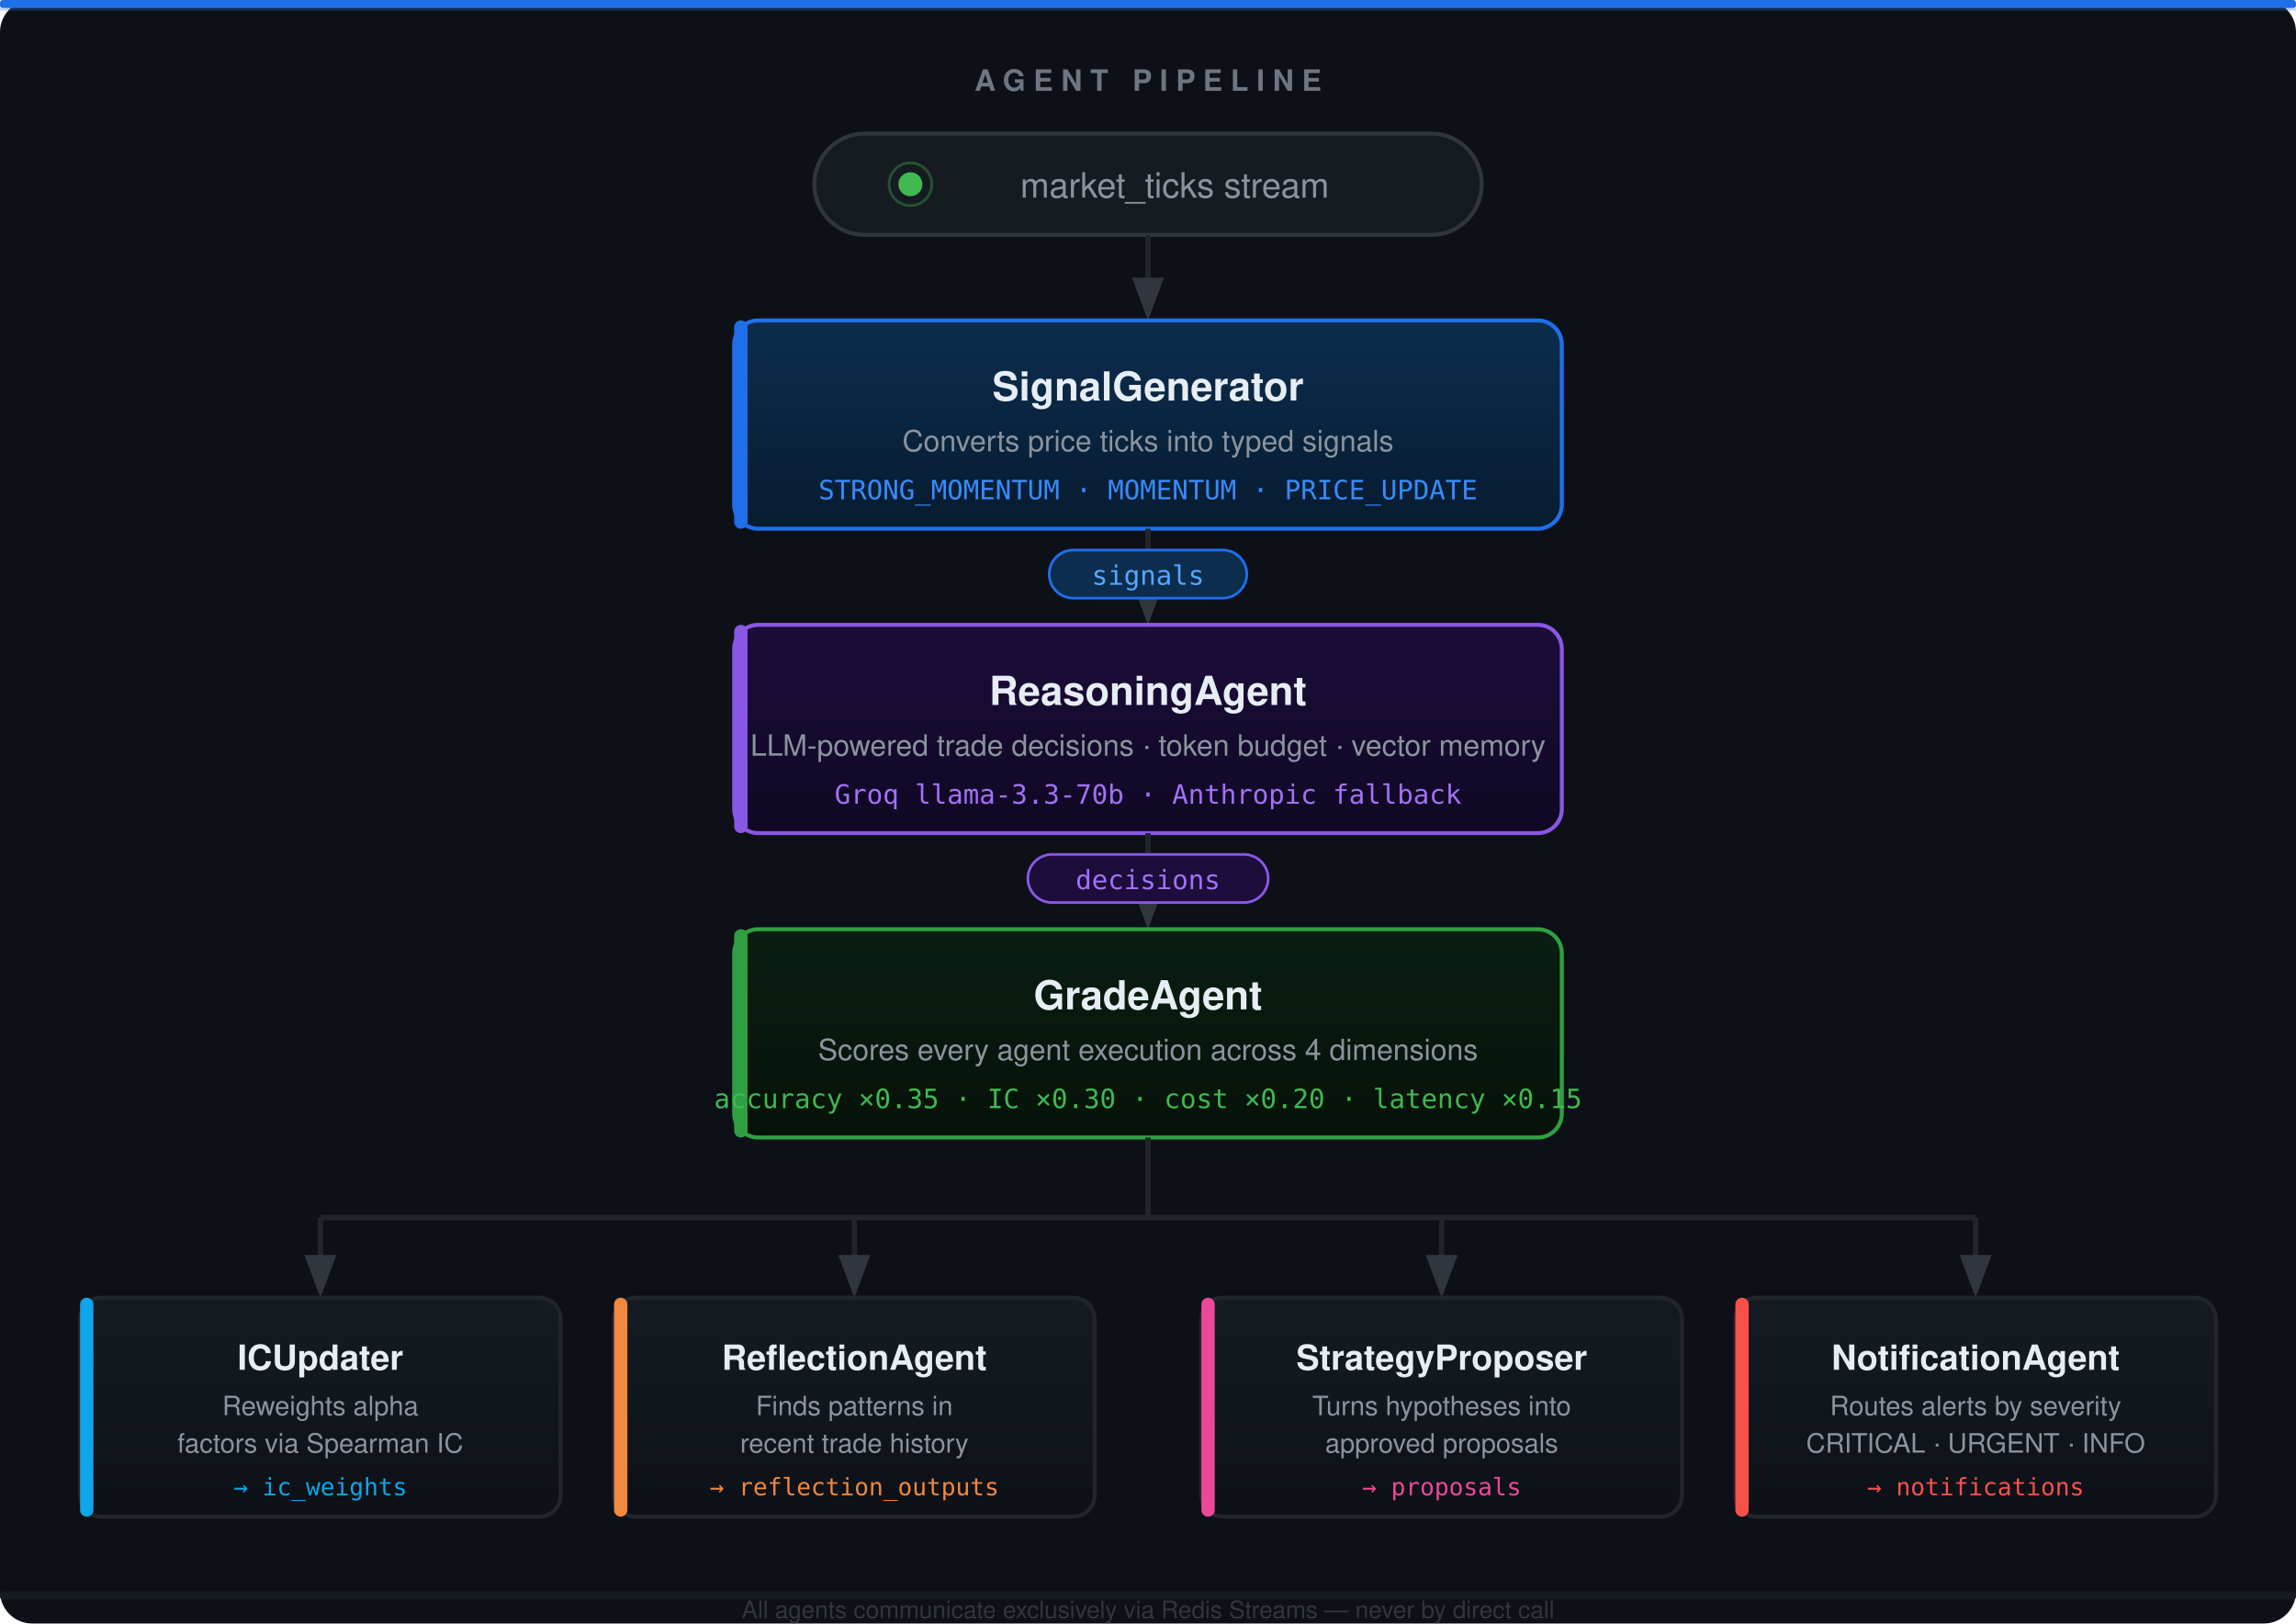
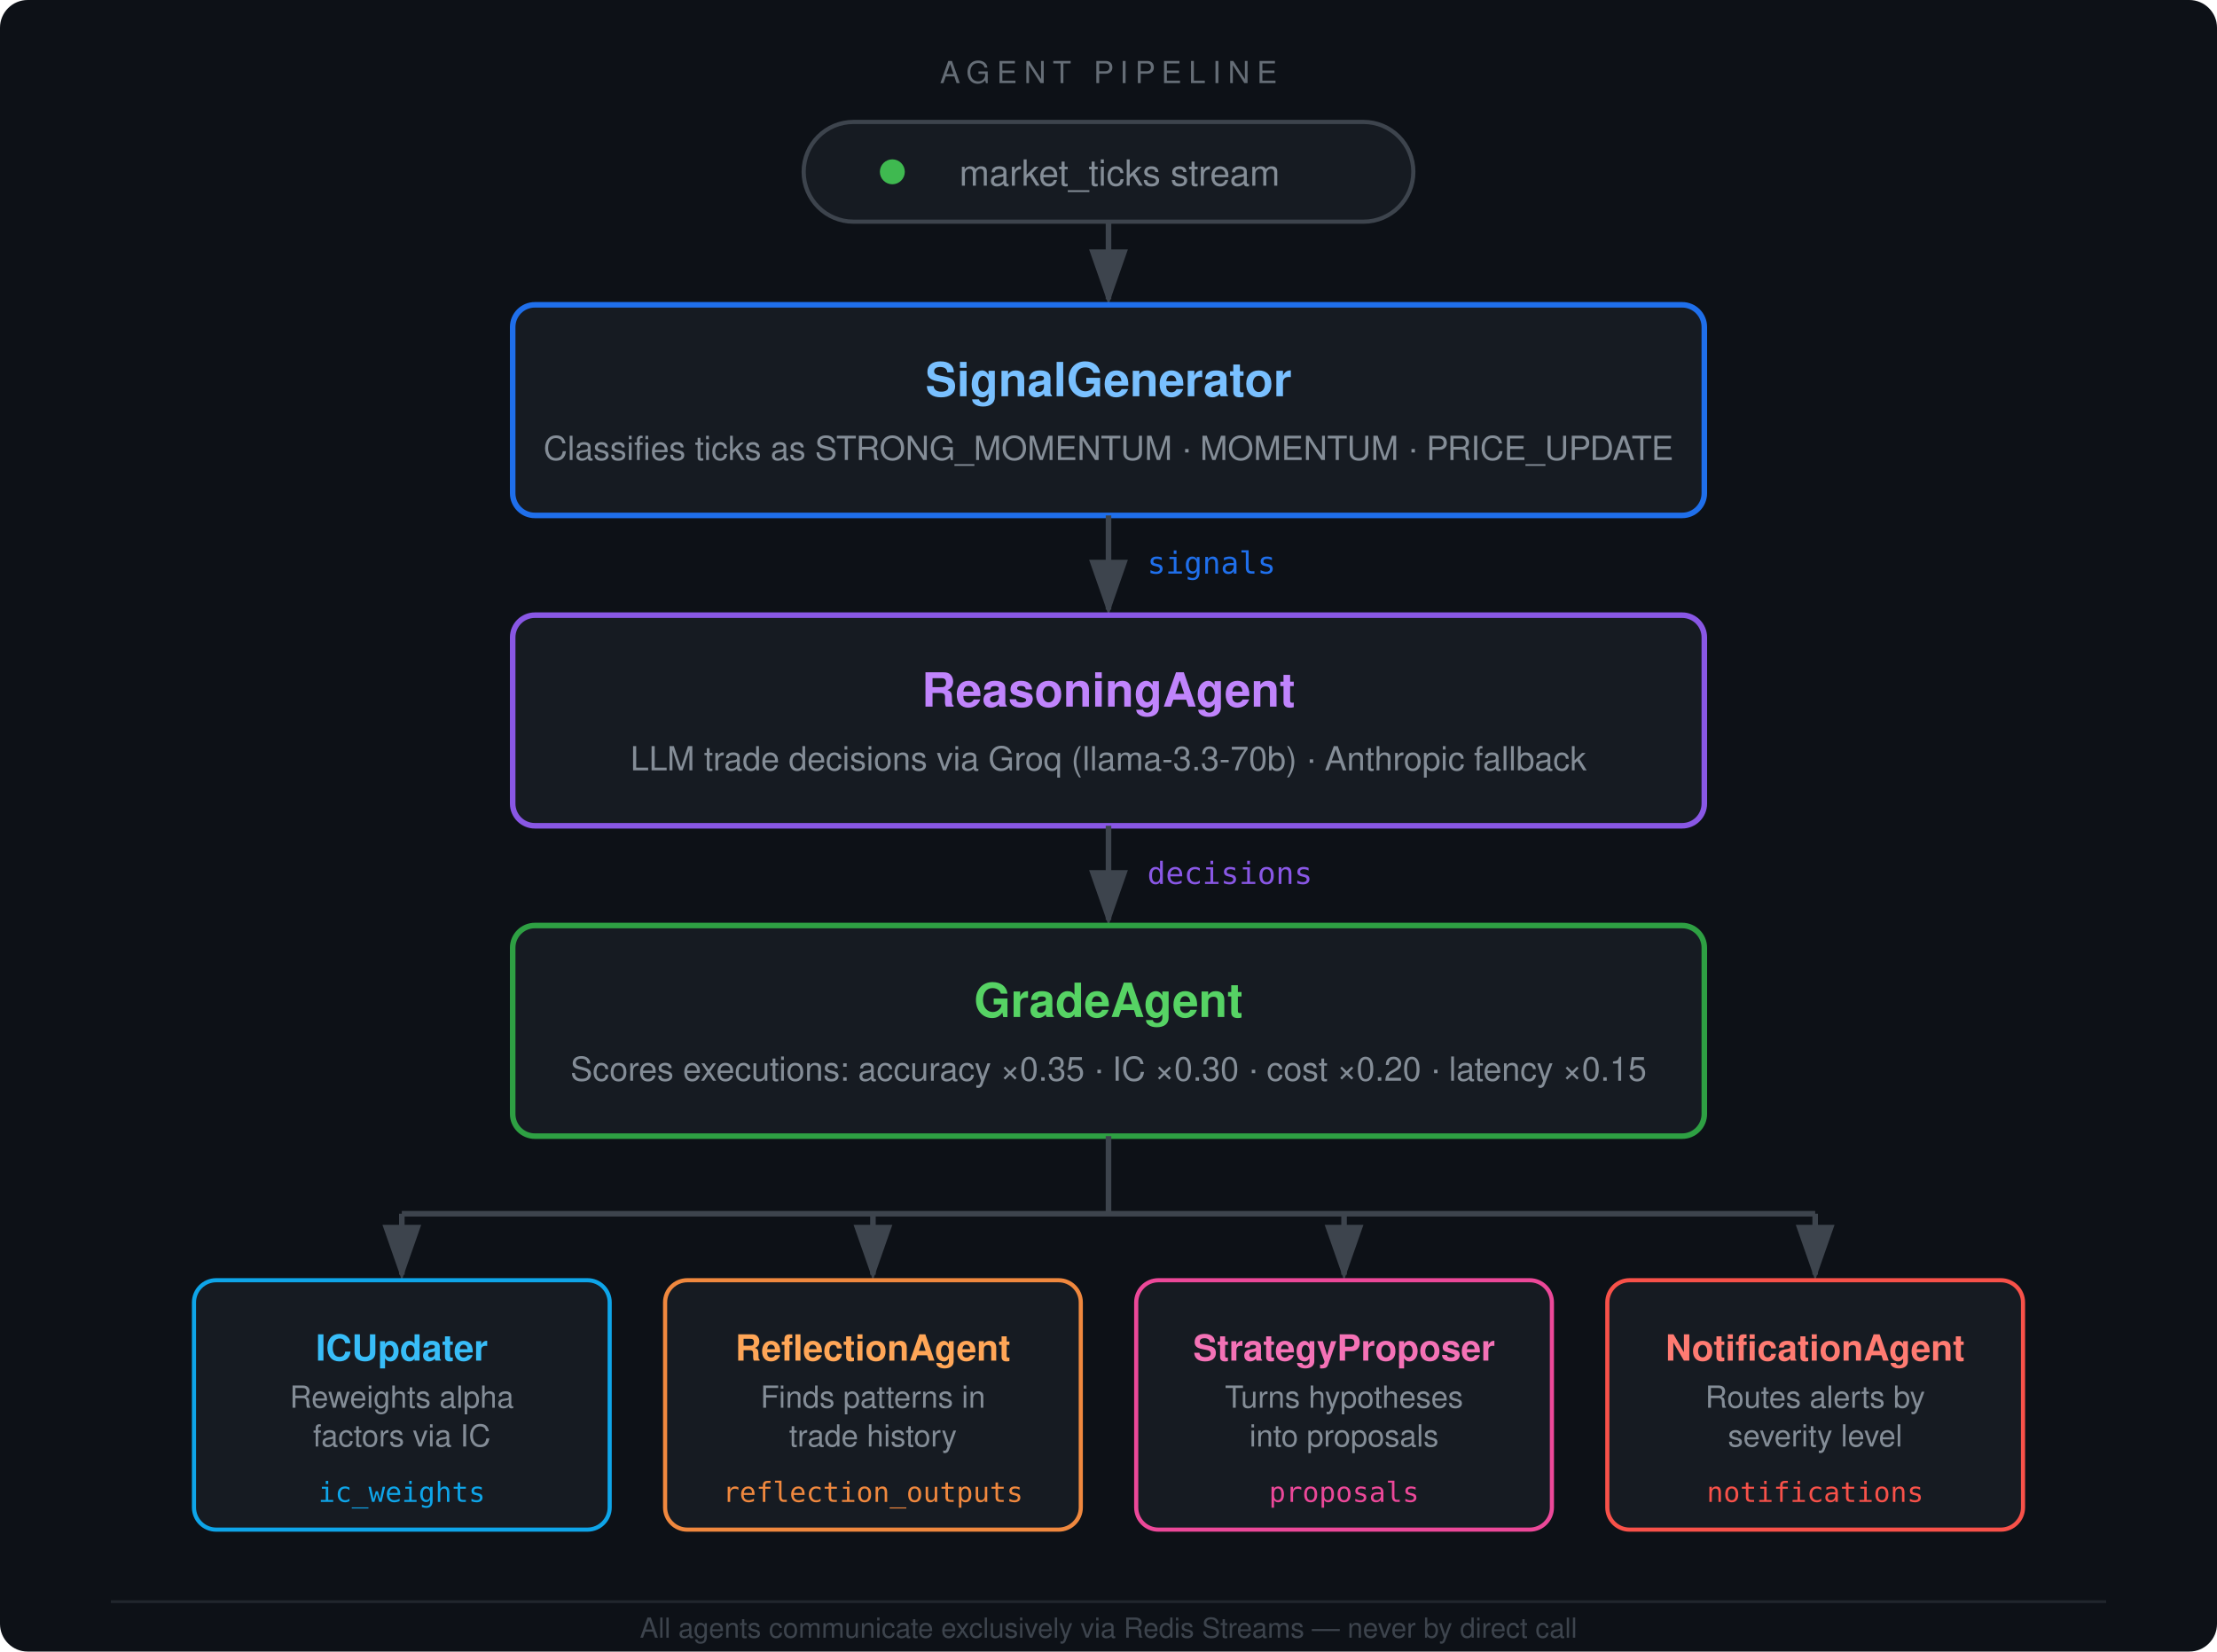
- <svg xmlns="http://www.w3.org/2000/svg" viewBox="0 0 860 608" width="860" height="608">
+ <svg xmlns="http://www.w3.org/2000/svg" viewBox="0 0 800 596" width="800" height="596">
  <defs>
-     <marker id="arr" markerWidth="8" markerHeight="6" refX="7" refY="3" orient="auto">
-       <polygon points="0 0, 8 3, 0 6" fill="#30363d" />
+     <marker id="a" markerWidth="10" markerHeight="7" refX="9" refY="3.5" orient="auto">
+       <polygon points="0 0,10 3.5,0 7" fill="#3d444d" />
    </marker>
-     <linearGradient id="sg-fill" x1="0" y1="0" x2="0" y2="1">
-       <stop offset="0%" stop-color="#0c2d4e" />
-       <stop offset="100%" stop-color="#071c30" />
-     </linearGradient>
-     <linearGradient id="ra-fill" x1="0" y1="0" x2="0" y2="1">
-       <stop offset="0%" stop-color="#1c0d3a" />
-       <stop offset="100%" stop-color="#100824" />
-     </linearGradient>
-     <linearGradient id="ga-fill" x1="0" y1="0" x2="0" y2="1">
-       <stop offset="0%" stop-color="#0a1e12" />
-       <stop offset="100%" stop-color="#061209" />
-     </linearGradient>
-     <linearGradient id="bot-fill" x1="0" y1="0" x2="0" y2="1">
-       <stop offset="0%" stop-color="#161b22" />
-       <stop offset="100%" stop-color="#0d1117" />
-     </linearGradient>
  </defs>
-   <rect width="860" height="608" fill="#0d1117" rx="12" />
-   <rect x="0" y="0" width="860" height="3" rx="1" fill="#1f6feb" />
-   <rect x="0" y="3" width="860" height="1" fill="#1f6feb" opacity="0.3" />
-   <text x="430" y="34" text-anchor="middle" font-family="-apple-system, BlinkMacSystemFont, 'Segoe UI', Helvetica, Arial, sans-serif" font-size="11" font-weight="600" fill="#6e7681" letter-spacing="3">
-     AGENT  PIPELINE
+   <rect width="800" height="596" fill="#0d1117" rx="10" />
+   <text x="400" y="30" text-anchor="middle" font-family="-apple-system,BlinkMacSystemFont,'Segoe UI',Helvetica,Arial,sans-serif" font-size="11" font-weight="500" fill="#656d76" letter-spacing="2.5">
+     AGENT PIPELINE
  </text>
-   <rect x="305" y="50" width="250" height="38" rx="19" fill="#161b22" stroke="#30363d" stroke-width="1.5" />
-   <circle cx="341" cy="69" r="4.5" fill="#3fb950" />
-   <circle cx="341" cy="69" r="8" fill="none" stroke="#3fb950" stroke-width="1" opacity="0.35" />
-   <text x="440" y="74" font-family="-apple-system, BlinkMacSystemFont, 'Segoe UI', Helvetica, Arial, sans-serif" font-size="13" fill="#8b949e" text-anchor="middle">
+   <rect x="290" y="44" width="220" height="36" rx="18" fill="#161b22" stroke="#3d444d" stroke-width="1.5" />
+   <circle cx="322" cy="62" r="4.5" fill="#3fb950" />
+   <text x="404" y="67" text-anchor="middle" font-family="-apple-system,BlinkMacSystemFont,'Segoe UI',Helvetica,Arial,sans-serif" font-size="13" fill="#848d97">
    market_ticks stream
  </text>
-   <line x1="430" y1="88" x2="430" y2="118" stroke="#21262d" stroke-width="2" marker-end="url(#arr)" />
-   <rect x="275" y="120" width="310" height="78" rx="9" fill="url(#sg-fill)" stroke="#1f6feb" stroke-width="1.5" />
-   <rect x="275" y="120" width="5" height="78" rx="2.5" fill="#1f6feb" />
-   <text x="430" y="150" font-family="-apple-system, BlinkMacSystemFont, 'Segoe UI', Helvetica, Arial, sans-serif" font-size="15" font-weight="700" fill="#e6edf3" text-anchor="middle">
+   <line x1="400" y1="80" x2="400" y2="108" stroke="#3d444d" stroke-width="2" marker-end="url(#a)" />
+   <rect x="185" y="110" width="430" height="76" rx="8" fill="#161b22" stroke="#1f6feb" stroke-width="2" />
+   <text x="400" y="143" text-anchor="middle" font-family="-apple-system,BlinkMacSystemFont,'Segoe UI',Helvetica,Arial,sans-serif" font-size="17" font-weight="700" fill="#79c0ff">
    SignalGenerator
  </text>
-   <text x="430" y="169" font-family="-apple-system, BlinkMacSystemFont, 'Segoe UI', Helvetica, Arial, sans-serif" font-size="11" fill="#8b949e" text-anchor="middle">
-     Converts price ticks into typed signals
+   <text x="400" y="166" text-anchor="middle" font-family="-apple-system,BlinkMacSystemFont,'Segoe UI',Helvetica,Arial,sans-serif" font-size="12" fill="#848d97">
+     Classifies ticks as STRONG_MOMENTUM · MOMENTUM · PRICE_UPDATE
  </text>
-   <text x="430" y="187" font-family="ui-monospace, SFMono-Regular, Consolas, monospace" font-size="10" fill="#388bfd" text-anchor="middle">
-     STRONG_MOMENTUM · MOMENTUM · PRICE_UPDATE
-   </text>
-   <line x1="430" y1="198" x2="430" y2="232" stroke="#21262d" stroke-width="2" marker-end="url(#arr)" />
-   <rect x="393" y="206" width="74" height="18" rx="9" fill="#0c2d4e" stroke="#1f6feb" stroke-width="1" />
-   <text x="430" y="219" font-family="ui-monospace, SFMono-Regular, Consolas, monospace" font-size="10" fill="#58a6ff" text-anchor="middle">signals</text>
-   <rect x="275" y="234" width="310" height="78" rx="9" fill="url(#ra-fill)" stroke="#8957e5" stroke-width="1.5" />
-   <rect x="275" y="234" width="5" height="78" rx="2.5" fill="#8957e5" />
-   <text x="430" y="264" font-family="-apple-system, BlinkMacSystemFont, 'Segoe UI', Helvetica, Arial, sans-serif" font-size="15" font-weight="700" fill="#e6edf3" text-anchor="middle">
+   <line x1="400" y1="186" x2="400" y2="220" stroke="#3d444d" stroke-width="2" marker-end="url(#a)" />
+   <text x="414" y="207" font-family="ui-monospace,'SF Mono',Consolas,monospace" font-size="11" fill="#1f6feb">signals</text>
+   <rect x="185" y="222" width="430" height="76" rx="8" fill="#161b22" stroke="#8957e5" stroke-width="2" />
+   <text x="400" y="255" text-anchor="middle" font-family="-apple-system,BlinkMacSystemFont,'Segoe UI',Helvetica,Arial,sans-serif" font-size="17" font-weight="700" fill="#c084fc">
    ReasoningAgent
  </text>
-   <text x="430" y="283" font-family="-apple-system, BlinkMacSystemFont, 'Segoe UI', Helvetica, Arial, sans-serif" font-size="11" fill="#8b949e" text-anchor="middle">
-     LLM-powered trade decisions  ·  token budget  ·  vector memory
+   <text x="400" y="278" text-anchor="middle" font-family="-apple-system,BlinkMacSystemFont,'Segoe UI',Helvetica,Arial,sans-serif" font-size="12" fill="#848d97">
+     LLM trade decisions via Groq (llama-3.3-70b) · Anthropic fallback
  </text>
-   <text x="430" y="301" font-family="ui-monospace, SFMono-Regular, Consolas, monospace" font-size="10" fill="#a371f7" text-anchor="middle">
-     Groq llama-3.3-70b  ·  Anthropic fallback
-   </text>
-   <line x1="430" y1="312" x2="430" y2="346" stroke="#21262d" stroke-width="2" marker-end="url(#arr)" />
-   <rect x="385" y="320" width="90" height="18" rx="9" fill="#1c0d3a" stroke="#8957e5" stroke-width="1" />
-   <text x="430" y="333" font-family="ui-monospace, SFMono-Regular, Consolas, monospace" font-size="10" fill="#a371f7" text-anchor="middle">decisions</text>
-   <rect x="275" y="348" width="310" height="78" rx="9" fill="url(#ga-fill)" stroke="#2ea043" stroke-width="1.5" />
-   <rect x="275" y="348" width="5" height="78" rx="2.5" fill="#2ea043" />
-   <text x="430" y="378" font-family="-apple-system, BlinkMacSystemFont, 'Segoe UI', Helvetica, Arial, sans-serif" font-size="15" font-weight="700" fill="#e6edf3" text-anchor="middle">
+   <line x1="400" y1="298" x2="400" y2="332" stroke="#3d444d" stroke-width="2" marker-end="url(#a)" />
+   <text x="414" y="319" font-family="ui-monospace,'SF Mono',Consolas,monospace" font-size="11" fill="#8957e5">decisions</text>
+   <rect x="185" y="334" width="430" height="76" rx="8" fill="#161b22" stroke="#2ea043" stroke-width="2" />
+   <text x="400" y="367" text-anchor="middle" font-family="-apple-system,BlinkMacSystemFont,'Segoe UI',Helvetica,Arial,sans-serif" font-size="17" font-weight="700" fill="#56d364">
    GradeAgent
  </text>
-   <text x="430" y="397" font-family="-apple-system, BlinkMacSystemFont, 'Segoe UI', Helvetica, Arial, sans-serif" font-size="11" fill="#8b949e" text-anchor="middle">
-     Scores every agent execution across 4 dimensions
+   <text x="400" y="390" text-anchor="middle" font-family="-apple-system,BlinkMacSystemFont,'Segoe UI',Helvetica,Arial,sans-serif" font-size="12" fill="#848d97">
+     Scores executions: accuracy ×0.35 · IC ×0.30 · cost ×0.20 · latency ×0.15
  </text>
-   <text x="430" y="415" font-family="ui-monospace, SFMono-Regular, Consolas, monospace" font-size="10" fill="#3fb950" text-anchor="middle">
-     accuracy ×0.35  ·  IC ×0.30  ·  cost ×0.20  ·  latency ×0.15
-   </text>
-   <line x1="430" y1="426" x2="430" y2="456" stroke="#21262d" stroke-width="2" />
-   <line x1="120" y1="456" x2="740" y2="456" stroke="#21262d" stroke-width="2" />
-   <line x1="120" y1="456" x2="120" y2="484" stroke="#21262d" stroke-width="2" marker-end="url(#arr)" />
-   <line x1="320" y1="456" x2="320" y2="484" stroke="#21262d" stroke-width="2" marker-end="url(#arr)" />
-   <line x1="540" y1="456" x2="540" y2="484" stroke="#21262d" stroke-width="2" marker-end="url(#arr)" />
-   <line x1="740" y1="456" x2="740" y2="484" stroke="#21262d" stroke-width="2" marker-end="url(#arr)" />
-   <rect x="30" y="486" width="180" height="82" rx="8" fill="url(#bot-fill)" stroke="#21262d" stroke-width="1.5" />
-   <rect x="30" y="486" width="5" height="82" rx="2.5" fill="#0ea5e9" />
-   <text x="120" y="513" font-family="-apple-system, BlinkMacSystemFont, 'Segoe UI', Helvetica, Arial, sans-serif" font-size="13" font-weight="600" fill="#e6edf3" text-anchor="middle">ICUpdater</text>
-   <text x="120" y="530" font-family="-apple-system, BlinkMacSystemFont, 'Segoe UI', Helvetica, Arial, sans-serif" font-size="10" fill="#8b949e" text-anchor="middle">Reweights alpha</text>
-   <text x="120" y="544" font-family="-apple-system, BlinkMacSystemFont, 'Segoe UI', Helvetica, Arial, sans-serif" font-size="10" fill="#8b949e" text-anchor="middle">factors via Spearman IC</text>
-   <text x="120" y="560" font-family="ui-monospace, SFMono-Regular, Consolas, monospace" font-size="9" fill="#0ea5e9" text-anchor="middle">→ ic_weights</text>
-   <rect x="230" y="486" width="180" height="82" rx="8" fill="url(#bot-fill)" stroke="#21262d" stroke-width="1.5" />
-   <rect x="230" y="486" width="5" height="82" rx="2.5" fill="#f0883e" />
-   <text x="320" y="513" font-family="-apple-system, BlinkMacSystemFont, 'Segoe UI', Helvetica, Arial, sans-serif" font-size="13" font-weight="600" fill="#e6edf3" text-anchor="middle">ReflectionAgent</text>
-   <text x="320" y="530" font-family="-apple-system, BlinkMacSystemFont, 'Segoe UI', Helvetica, Arial, sans-serif" font-size="10" fill="#8b949e" text-anchor="middle">Finds patterns in</text>
-   <text x="320" y="544" font-family="-apple-system, BlinkMacSystemFont, 'Segoe UI', Helvetica, Arial, sans-serif" font-size="10" fill="#8b949e" text-anchor="middle">recent trade history</text>
-   <text x="320" y="560" font-family="ui-monospace, SFMono-Regular, Consolas, monospace" font-size="9" fill="#f0883e" text-anchor="middle">→ reflection_outputs</text>
-   <rect x="450" y="486" width="180" height="82" rx="8" fill="url(#bot-fill)" stroke="#21262d" stroke-width="1.5" />
-   <rect x="450" y="486" width="5" height="82" rx="2.5" fill="#ec4899" />
-   <text x="540" y="513" font-family="-apple-system, BlinkMacSystemFont, 'Segoe UI', Helvetica, Arial, sans-serif" font-size="13" font-weight="600" fill="#e6edf3" text-anchor="middle">StrategyProposer</text>
-   <text x="540" y="530" font-family="-apple-system, BlinkMacSystemFont, 'Segoe UI', Helvetica, Arial, sans-serif" font-size="10" fill="#8b949e" text-anchor="middle">Turns hypotheses into</text>
-   <text x="540" y="544" font-family="-apple-system, BlinkMacSystemFont, 'Segoe UI', Helvetica, Arial, sans-serif" font-size="10" fill="#8b949e" text-anchor="middle">approved proposals</text>
-   <text x="540" y="560" font-family="ui-monospace, SFMono-Regular, Consolas, monospace" font-size="9" fill="#ec4899" text-anchor="middle">→ proposals</text>
-   <rect x="650" y="486" width="180" height="82" rx="8" fill="url(#bot-fill)" stroke="#21262d" stroke-width="1.5" />
-   <rect x="650" y="486" width="5" height="82" rx="2.5" fill="#f85149" />
-   <text x="740" y="513" font-family="-apple-system, BlinkMacSystemFont, 'Segoe UI', Helvetica, Arial, sans-serif" font-size="13" font-weight="600" fill="#e6edf3" text-anchor="middle">NotificationAgent</text>
-   <text x="740" y="530" font-family="-apple-system, BlinkMacSystemFont, 'Segoe UI', Helvetica, Arial, sans-serif" font-size="10" fill="#8b949e" text-anchor="middle">Routes alerts by severity</text>
-   <text x="740" y="544" font-family="-apple-system, BlinkMacSystemFont, 'Segoe UI', Helvetica, Arial, sans-serif" font-size="10" fill="#8b949e" text-anchor="middle">CRITICAL · URGENT · INFO</text>
-   <text x="740" y="560" font-family="ui-monospace, SFMono-Regular, Consolas, monospace" font-size="9" fill="#f85149" text-anchor="middle">→ notifications</text>
-   <rect x="0" y="596" width="860" height="3" rx="1" fill="#161b22" />
-   <text x="430" y="606" font-family="-apple-system, BlinkMacSystemFont, 'Segoe UI', Helvetica, Arial, sans-serif" font-size="9" fill="#30363d" text-anchor="middle">
+   <line x1="400" y1="410" x2="400" y2="438" stroke="#3d444d" stroke-width="2" />
+   <line x1="145" y1="438" x2="655" y2="438" stroke="#3d444d" stroke-width="2" />
+   <line x1="145" y1="438" x2="145" y2="460" stroke="#3d444d" stroke-width="2" marker-end="url(#a)" />
+   <line x1="315" y1="438" x2="315" y2="460" stroke="#3d444d" stroke-width="2" marker-end="url(#a)" />
+   <line x1="485" y1="438" x2="485" y2="460" stroke="#3d444d" stroke-width="2" marker-end="url(#a)" />
+   <line x1="655" y1="438" x2="655" y2="460" stroke="#3d444d" stroke-width="2" marker-end="url(#a)" />
+   <rect x="70" y="462" width="150" height="90" rx="8" fill="#161b22" stroke="#0ea5e9" stroke-width="1.5" />
+   <text x="145" y="491" text-anchor="middle" font-family="-apple-system,BlinkMacSystemFont,'Segoe UI',Helvetica,Arial,sans-serif" font-size="13" font-weight="700" fill="#38bdf8">ICUpdater</text>
+   <text x="145" y="508" text-anchor="middle" font-family="-apple-system,BlinkMacSystemFont,'Segoe UI',Helvetica,Arial,sans-serif" font-size="11" fill="#848d97">Reweights alpha</text>
+   <text x="145" y="522" text-anchor="middle" font-family="-apple-system,BlinkMacSystemFont,'Segoe UI',Helvetica,Arial,sans-serif" font-size="11" fill="#848d97">factors via IC</text>
+   <text x="145" y="542" text-anchor="middle" font-family="ui-monospace,'SF Mono',Consolas,monospace" font-size="10" fill="#0ea5e9">ic_weights</text>
+   <rect x="240" y="462" width="150" height="90" rx="8" fill="#161b22" stroke="#f0883e" stroke-width="1.5" />
+   <text x="315" y="491" text-anchor="middle" font-family="-apple-system,BlinkMacSystemFont,'Segoe UI',Helvetica,Arial,sans-serif" font-size="13" font-weight="700" fill="#ffa657">ReflectionAgent</text>
+   <text x="315" y="508" text-anchor="middle" font-family="-apple-system,BlinkMacSystemFont,'Segoe UI',Helvetica,Arial,sans-serif" font-size="11" fill="#848d97">Finds patterns in</text>
+   <text x="315" y="522" text-anchor="middle" font-family="-apple-system,BlinkMacSystemFont,'Segoe UI',Helvetica,Arial,sans-serif" font-size="11" fill="#848d97">trade history</text>
+   <text x="315" y="542" text-anchor="middle" font-family="ui-monospace,'SF Mono',Consolas,monospace" font-size="10" fill="#f0883e">reflection_outputs</text>
+   <rect x="410" y="462" width="150" height="90" rx="8" fill="#161b22" stroke="#ec4899" stroke-width="1.5" />
+   <text x="485" y="491" text-anchor="middle" font-family="-apple-system,BlinkMacSystemFont,'Segoe UI',Helvetica,Arial,sans-serif" font-size="13" font-weight="700" fill="#f472b6">StrategyProposer</text>
+   <text x="485" y="508" text-anchor="middle" font-family="-apple-system,BlinkMacSystemFont,'Segoe UI',Helvetica,Arial,sans-serif" font-size="11" fill="#848d97">Turns hypotheses</text>
+   <text x="485" y="522" text-anchor="middle" font-family="-apple-system,BlinkMacSystemFont,'Segoe UI',Helvetica,Arial,sans-serif" font-size="11" fill="#848d97">into proposals</text>
+   <text x="485" y="542" text-anchor="middle" font-family="ui-monospace,'SF Mono',Consolas,monospace" font-size="10" fill="#ec4899">proposals</text>
+   <rect x="580" y="462" width="150" height="90" rx="8" fill="#161b22" stroke="#f85149" stroke-width="1.5" />
+   <text x="655" y="491" text-anchor="middle" font-family="-apple-system,BlinkMacSystemFont,'Segoe UI',Helvetica,Arial,sans-serif" font-size="13" font-weight="700" fill="#ff7b72">NotificationAgent</text>
+   <text x="655" y="508" text-anchor="middle" font-family="-apple-system,BlinkMacSystemFont,'Segoe UI',Helvetica,Arial,sans-serif" font-size="11" fill="#848d97">Routes alerts by</text>
+   <text x="655" y="522" text-anchor="middle" font-family="-apple-system,BlinkMacSystemFont,'Segoe UI',Helvetica,Arial,sans-serif" font-size="11" fill="#848d97">severity level</text>
+   <text x="655" y="542" text-anchor="middle" font-family="ui-monospace,'SF Mono',Consolas,monospace" font-size="10" fill="#f85149">notifications</text>
+   <line x1="40" y1="578" x2="760" y2="578" stroke="#21262d" stroke-width="1" />
+   <text x="400" y="591" text-anchor="middle" font-family="-apple-system,BlinkMacSystemFont,'Segoe UI',Helvetica,Arial,sans-serif" font-size="10" fill="#3d444d">
    All agents communicate exclusively via Redis Streams — never by direct call
  </text>
</svg>
